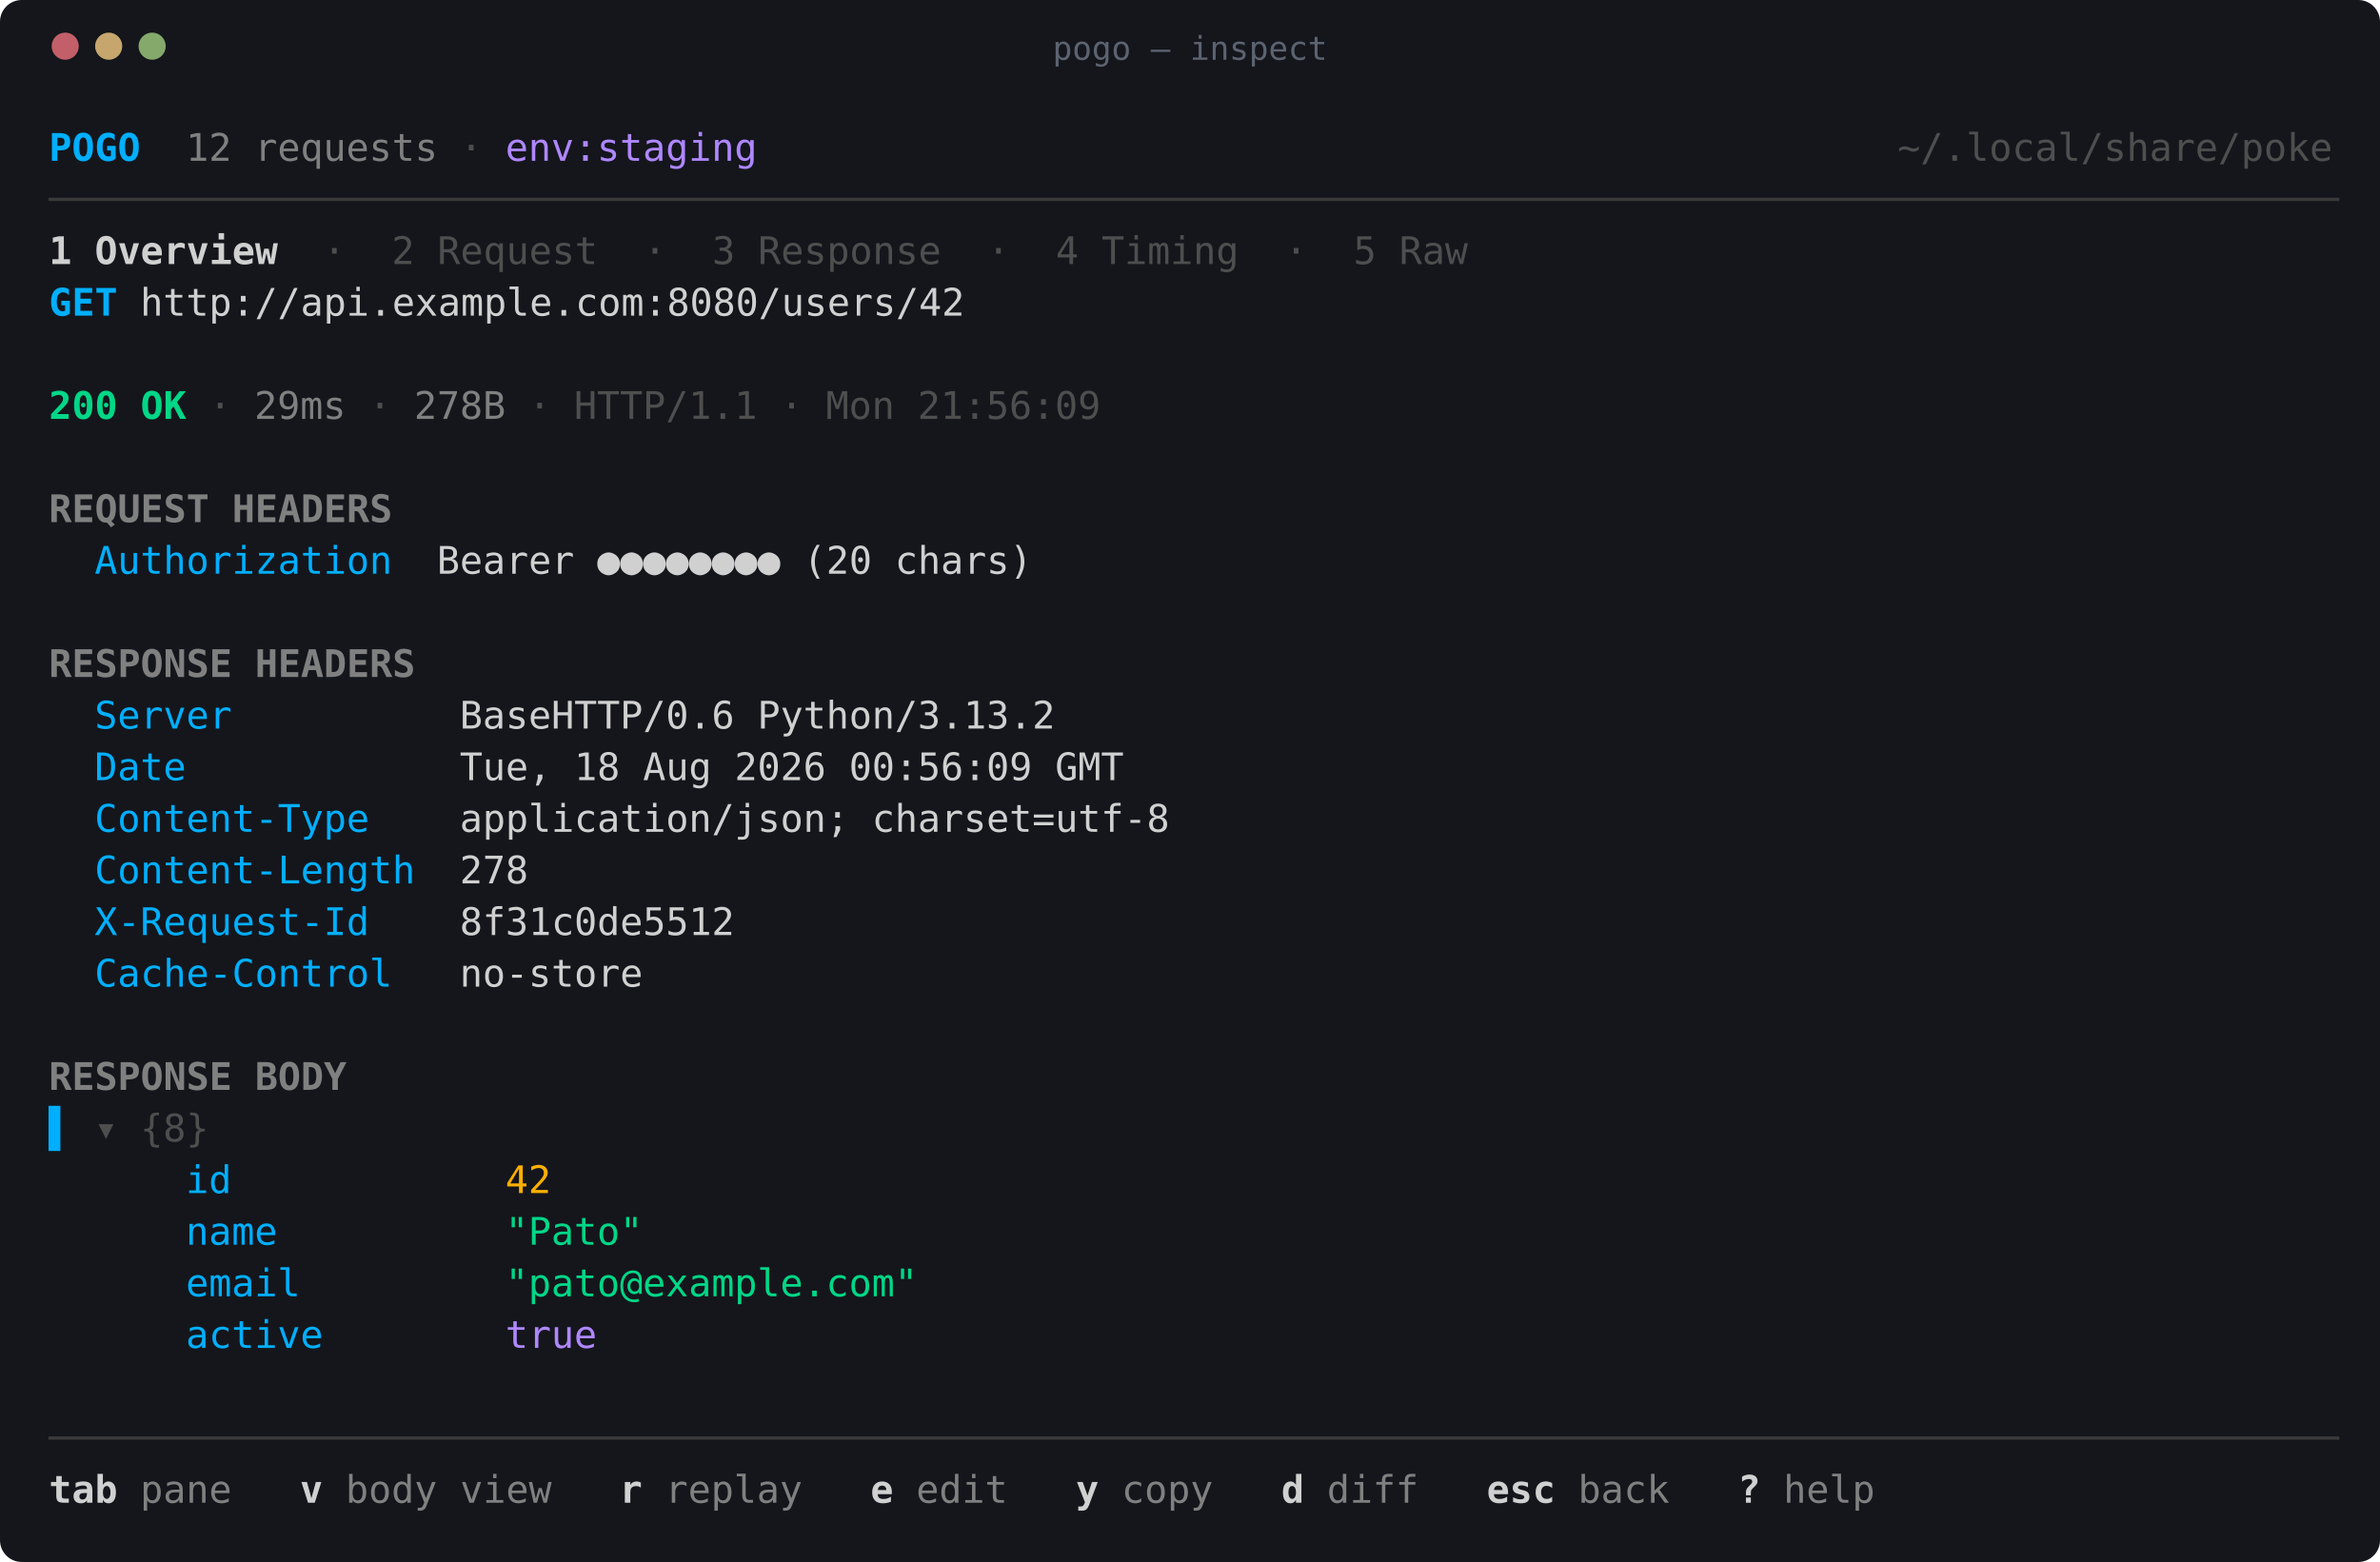
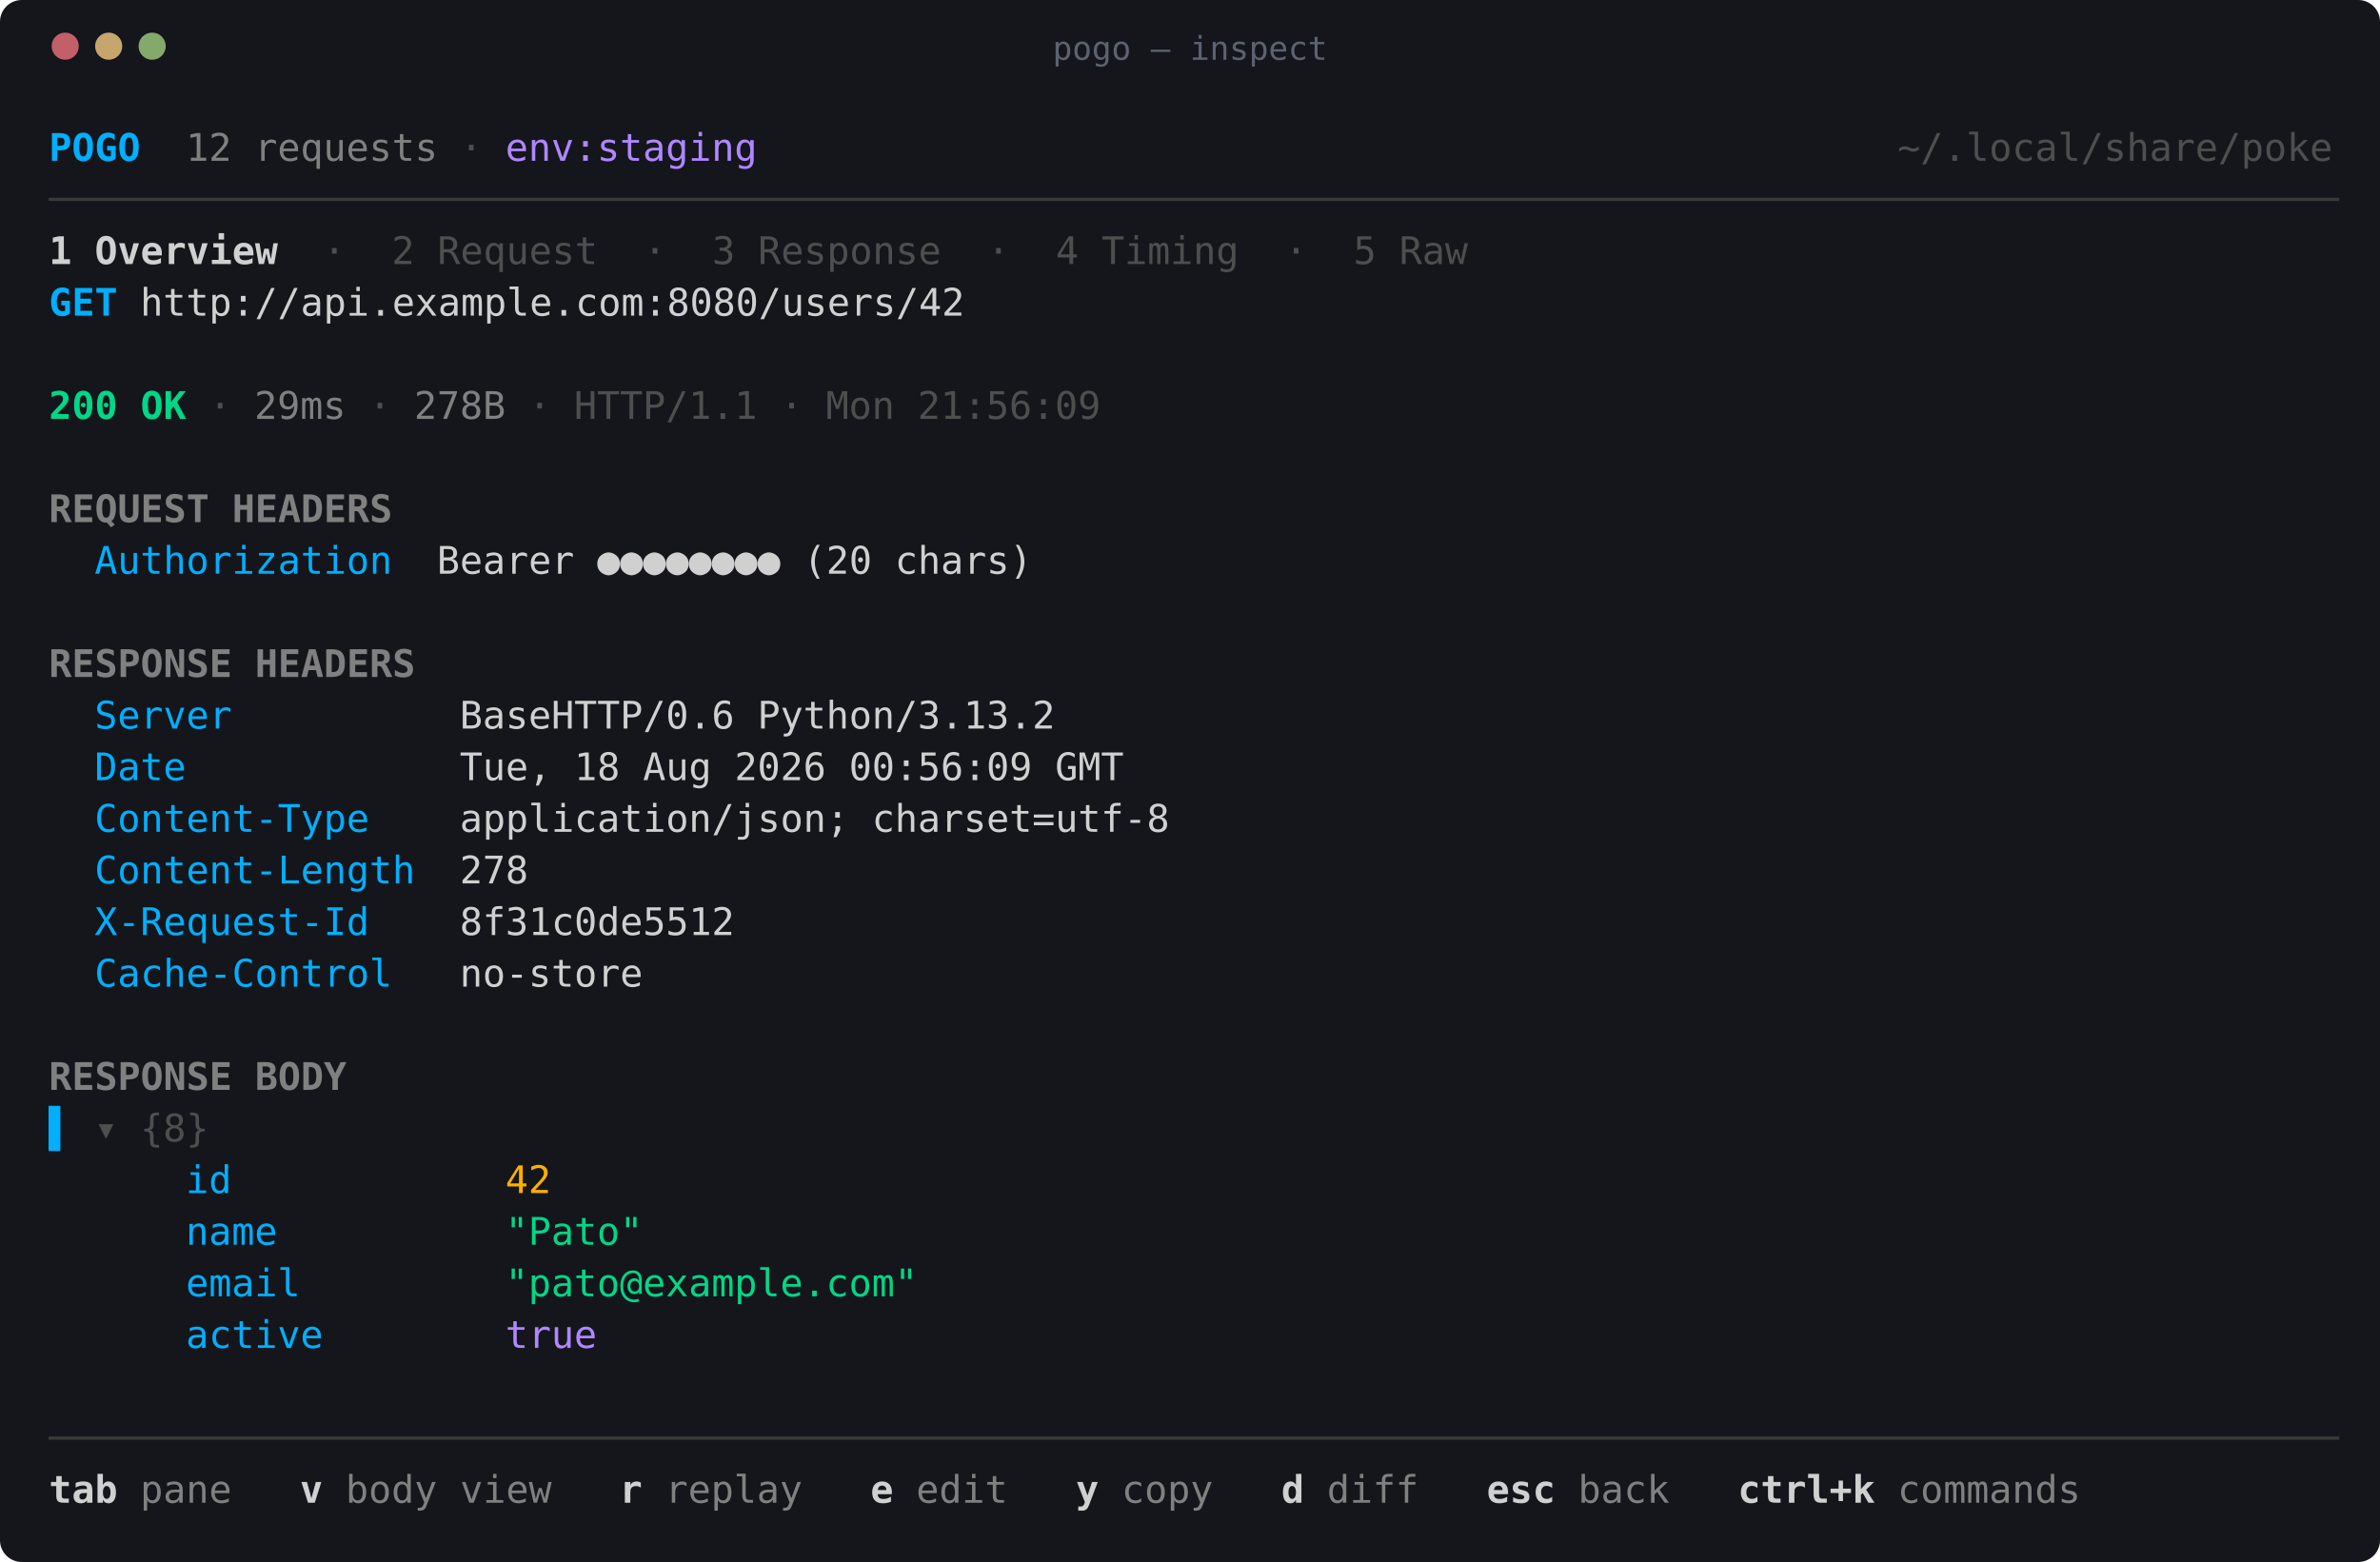
<svg xmlns="http://www.w3.org/2000/svg" width="876" height="575" viewBox="0 0 876 575" font-family="ui-monospace,SFMono-Regular,Menlo,Consolas,'DejaVu Sans Mono',monospace" font-size="14.0">
  <rect width="876" height="575" rx="8" fill="#14161c" />
  <circle cx="24" cy="17" r="5" fill="#e06c75" opacity="0.85" />
  <circle cx="40" cy="17" r="5" fill="#e5c07b" opacity="0.85" />
  <circle cx="56" cy="17" r="5" fill="#98c379" opacity="0.85" />
  <text x="438" y="22" fill="#5c6370" font-size="12" text-anchor="middle">pogo — inspect</text>
  <text x="18.0" y="59.2" fill="#00afff" font-weight="600" xml:space="preserve">POGO</text>
  <text x="51.6" y="59.2" fill="#c8ccd4" xml:space="preserve">  </text>
  <text x="68.4" y="59.2" fill="#808080" xml:space="preserve">12 requests</text>
  <text x="160.8" y="59.2" fill="#4e4e4e" xml:space="preserve"> · </text>
  <text x="186.0" y="59.2" fill="#af87ff" xml:space="preserve">env:staging</text>
  <text x="278.4" y="59.2" fill="#c8ccd4" xml:space="preserve">                                                  </text>
  <text x="698.4" y="59.2" fill="#4e4e4e" xml:space="preserve">~/.local/share/poke</text>
  <text x="18.0" y="78.2" fill="#3a3a3a" xml:space="preserve">────────────────────────────────────────────────────────────────────────────────────────────────────</text>
  <text x="18.0" y="97.2" fill="#d0d0d0" font-weight="600" xml:space="preserve">1 Overview</text>
  <text x="102.0" y="97.2" fill="#4e4e4e" xml:space="preserve">  ·  2 Request  ·  3 Response  ·  4 Timing  ·  5 Raw</text>
  <text x="538.8" y="97.2" fill="#c8ccd4" xml:space="preserve">                                      </text>
  <text x="18.0" y="116.2" fill="#00afff" font-weight="600" xml:space="preserve">GET</text>
  <text x="43.2" y="116.2" fill="#c8ccd4" xml:space="preserve"> </text>
  <text x="51.6" y="116.2" fill="#d0d0d0" xml:space="preserve">http://api.example.com:8080/users/42</text>
  <text x="354.0" y="116.2" fill="#c8ccd4" xml:space="preserve">                                                            </text>
  <text x="18.0" y="135.2" fill="#c8ccd4" xml:space="preserve">                                                                                                    </text>
  <text x="18.0" y="154.2" fill="#00d787" font-weight="600" xml:space="preserve">200 OK</text>
  <text x="68.4" y="154.2" fill="#4e4e4e" xml:space="preserve"> · </text>
  <text x="93.6" y="154.2" fill="#808080" xml:space="preserve">29ms</text>
  <text x="127.2" y="154.2" fill="#4e4e4e" xml:space="preserve"> · </text>
  <text x="152.4" y="154.2" fill="#808080" xml:space="preserve">278B</text>
  <text x="186.0" y="154.2" fill="#4e4e4e" xml:space="preserve"> · HTTP/1.1 · Mon 21:56:09</text>
  <text x="404.4" y="154.2" fill="#c8ccd4" xml:space="preserve">                                                      </text>
  <text x="18.0" y="173.2" fill="#c8ccd4" xml:space="preserve">                                                                                                    </text>
  <text x="18.0" y="192.2" fill="#808080" font-weight="600" xml:space="preserve">REQUEST HEADERS</text>
  <text x="144.0" y="192.2" fill="#c8ccd4" xml:space="preserve">                                                                                     </text>
  <text x="18.0" y="211.2" fill="#c8ccd4" xml:space="preserve">  </text>
  <text x="34.8" y="211.2" fill="#00afff" xml:space="preserve">Authorization</text>
  <text x="144.0" y="211.2" fill="#c8ccd4" xml:space="preserve">  </text>
  <text x="160.8" y="211.2" fill="#d0d0d0" xml:space="preserve">Bearer ●●●●●●●● (20 chars)</text>
  <text x="379.2" y="211.2" fill="#c8ccd4" xml:space="preserve">                                                         </text>
  <text x="18.0" y="230.2" fill="#c8ccd4" xml:space="preserve">                                                                                                    </text>
  <text x="18.0" y="249.2" fill="#808080" font-weight="600" xml:space="preserve">RESPONSE HEADERS</text>
  <text x="152.4" y="249.2" fill="#c8ccd4" xml:space="preserve">                                                                                    </text>
  <text x="18.0" y="268.2" fill="#c8ccd4" xml:space="preserve">  </text>
  <text x="34.8" y="268.2" fill="#00afff" xml:space="preserve">Server        </text>
  <text x="152.4" y="268.2" fill="#c8ccd4" xml:space="preserve">  </text>
  <text x="169.2" y="268.2" fill="#d0d0d0" xml:space="preserve">BaseHTTP/0.6 Python/3.13.2</text>
  <text x="387.6" y="268.2" fill="#c8ccd4" xml:space="preserve">                                                        </text>
  <text x="18.0" y="287.2" fill="#c8ccd4" xml:space="preserve">  </text>
  <text x="34.8" y="287.2" fill="#00afff" xml:space="preserve">Date          </text>
  <text x="152.4" y="287.2" fill="#c8ccd4" xml:space="preserve">  </text>
  <text x="169.2" y="287.2" fill="#d0d0d0" xml:space="preserve">Tue, 18 Aug 2026 00:56:09 GMT</text>
  <text x="412.8" y="287.2" fill="#c8ccd4" xml:space="preserve">                                                     </text>
  <text x="18.0" y="306.2" fill="#c8ccd4" xml:space="preserve">  </text>
  <text x="34.8" y="306.2" fill="#00afff" xml:space="preserve">Content-Type  </text>
  <text x="152.4" y="306.2" fill="#c8ccd4" xml:space="preserve">  </text>
  <text x="169.2" y="306.2" fill="#d0d0d0" xml:space="preserve">application/json; charset=utf-8</text>
  <text x="429.6" y="306.2" fill="#c8ccd4" xml:space="preserve">                                                   </text>
  <text x="18.0" y="325.2" fill="#c8ccd4" xml:space="preserve">  </text>
  <text x="34.8" y="325.2" fill="#00afff" xml:space="preserve">Content-Length</text>
  <text x="152.4" y="325.2" fill="#c8ccd4" xml:space="preserve">  </text>
  <text x="169.2" y="325.2" fill="#d0d0d0" xml:space="preserve">278</text>
  <text x="194.4" y="325.2" fill="#c8ccd4" xml:space="preserve">                                                                               </text>
  <text x="18.0" y="344.2" fill="#c8ccd4" xml:space="preserve">  </text>
  <text x="34.8" y="344.2" fill="#00afff" xml:space="preserve">X-Request-Id  </text>
  <text x="152.4" y="344.2" fill="#c8ccd4" xml:space="preserve">  </text>
  <text x="169.2" y="344.2" fill="#d0d0d0" xml:space="preserve">8f31c0de5512</text>
  <text x="270.0" y="344.2" fill="#c8ccd4" xml:space="preserve">                                                                      </text>
  <text x="18.0" y="363.2" fill="#c8ccd4" xml:space="preserve">  </text>
  <text x="34.8" y="363.2" fill="#00afff" xml:space="preserve">Cache-Control </text>
  <text x="152.4" y="363.2" fill="#c8ccd4" xml:space="preserve">  </text>
  <text x="169.2" y="363.2" fill="#d0d0d0" xml:space="preserve">no-store</text>
  <text x="236.4" y="363.2" fill="#c8ccd4" xml:space="preserve">                                                                          </text>
  <text x="18.0" y="382.2" fill="#c8ccd4" xml:space="preserve">                                                                                                    </text>
  <text x="18.0" y="401.2" fill="#808080" font-weight="600" xml:space="preserve">RESPONSE BODY</text>
  <text x="127.2" y="401.2" fill="#c8ccd4" xml:space="preserve">                                                                                       </text>
  <text x="18.0" y="420.2" fill="#00afff" font-weight="600" xml:space="preserve">▌ </text>
  <text x="34.8" y="420.2" fill="#4e4e4e" xml:space="preserve">▾</text>
  <text x="43.2" y="420.2" fill="#c8ccd4" xml:space="preserve"> </text>
  <text x="51.6" y="420.2" fill="#4e4e4e" xml:space="preserve">{8}</text>
  <text x="76.8" y="420.2" fill="#c8ccd4" xml:space="preserve">                                                                                             </text>
  <text x="18.0" y="439.2" fill="#c8ccd4" xml:space="preserve">      </text>
  <text x="68.4" y="439.2" fill="#00afff" xml:space="preserve">id</text>
  <text x="85.2" y="439.2" fill="#c8ccd4" xml:space="preserve">            </text>
  <text x="186.0" y="439.2" fill="#ffaf00" xml:space="preserve">42</text>
  <text x="202.8" y="439.2" fill="#c8ccd4" xml:space="preserve">                                                                              </text>
  <text x="18.0" y="458.2" fill="#c8ccd4" xml:space="preserve">      </text>
  <text x="68.4" y="458.2" fill="#00afff" xml:space="preserve">name</text>
  <text x="102.0" y="458.2" fill="#c8ccd4" xml:space="preserve">          </text>
  <text x="186.0" y="458.2" fill="#00d787" xml:space="preserve">"Pato"</text>
  <text x="236.4" y="458.2" fill="#c8ccd4" xml:space="preserve">                                                                          </text>
  <text x="18.0" y="477.2" fill="#c8ccd4" xml:space="preserve">      </text>
  <text x="68.4" y="477.2" fill="#00afff" xml:space="preserve">email</text>
  <text x="110.4" y="477.2" fill="#c8ccd4" xml:space="preserve">         </text>
  <text x="186.0" y="477.2" fill="#00d787" xml:space="preserve">"pato@example.com"</text>
  <text x="337.2" y="477.2" fill="#c8ccd4" xml:space="preserve">                                                              </text>
  <text x="18.0" y="496.2" fill="#c8ccd4" xml:space="preserve">      </text>
  <text x="68.4" y="496.2" fill="#00afff" xml:space="preserve">active</text>
  <text x="118.8" y="496.2" fill="#c8ccd4" xml:space="preserve">        </text>
  <text x="186.0" y="496.2" fill="#af87ff" xml:space="preserve">true</text>
  <text x="219.6" y="496.2" fill="#c8ccd4" xml:space="preserve">                                                                            </text>
  <text x="18.0" y="515.2" fill="#c8ccd4" xml:space="preserve">                                                                                                    </text>
  <text x="18.0" y="534.2" fill="#3a3a3a" xml:space="preserve">────────────────────────────────────────────────────────────────────────────────────────────────────</text>
  <text x="18.0" y="553.2" fill="#d0d0d0" font-weight="600" xml:space="preserve">tab</text>
  <text x="43.2" y="553.2" fill="#c8ccd4" xml:space="preserve"> </text>
  <text x="51.6" y="553.2" fill="#808080" xml:space="preserve">pane</text>
  <text x="85.2" y="553.2" fill="#4e4e4e" xml:space="preserve">   </text>
  <text x="110.4" y="553.2" fill="#d0d0d0" font-weight="600" xml:space="preserve">v</text>
  <text x="118.8" y="553.2" fill="#c8ccd4" xml:space="preserve"> </text>
  <text x="127.2" y="553.2" fill="#808080" xml:space="preserve">body view</text>
  <text x="202.8" y="553.2" fill="#4e4e4e" xml:space="preserve">   </text>
  <text x="228.0" y="553.2" fill="#d0d0d0" font-weight="600" xml:space="preserve">r</text>
  <text x="236.4" y="553.2" fill="#c8ccd4" xml:space="preserve"> </text>
  <text x="244.8" y="553.2" fill="#808080" xml:space="preserve">replay</text>
  <text x="295.2" y="553.2" fill="#4e4e4e" xml:space="preserve">   </text>
  <text x="320.4" y="553.2" fill="#d0d0d0" font-weight="600" xml:space="preserve">e</text>
  <text x="328.8" y="553.2" fill="#c8ccd4" xml:space="preserve"> </text>
  <text x="337.2" y="553.2" fill="#808080" xml:space="preserve">edit</text>
  <text x="370.8" y="553.2" fill="#4e4e4e" xml:space="preserve">   </text>
  <text x="396.0" y="553.2" fill="#d0d0d0" font-weight="600" xml:space="preserve">y</text>
  <text x="404.4" y="553.2" fill="#c8ccd4" xml:space="preserve"> </text>
  <text x="412.8" y="553.2" fill="#808080" xml:space="preserve">copy</text>
  <text x="446.4" y="553.2" fill="#4e4e4e" xml:space="preserve">   </text>
  <text x="471.6" y="553.2" fill="#d0d0d0" font-weight="600" xml:space="preserve">d</text>
  <text x="480.0" y="553.2" fill="#c8ccd4" xml:space="preserve"> </text>
  <text x="488.4" y="553.2" fill="#808080" xml:space="preserve">diff</text>
  <text x="522.0" y="553.2" fill="#4e4e4e" xml:space="preserve">   </text>
  <text x="547.2" y="553.2" fill="#d0d0d0" font-weight="600" xml:space="preserve">esc</text>
  <text x="572.4" y="553.2" fill="#c8ccd4" xml:space="preserve"> </text>
  <text x="580.8" y="553.2" fill="#808080" xml:space="preserve">back</text>
  <text x="614.4" y="553.2" fill="#4e4e4e" xml:space="preserve">   </text>
-   <text x="639.6" y="553.2" fill="#d0d0d0" font-weight="600" xml:space="preserve">?</text>
-   <text x="648.0" y="553.2" fill="#c8ccd4" xml:space="preserve"> </text>
-   <text x="656.4" y="553.2" fill="#808080" xml:space="preserve">help</text>
-   <text x="690.0" y="553.2" fill="#c8ccd4" xml:space="preserve">                    </text>
+   <text x="639.6" y="553.2" fill="#d0d0d0" font-weight="600" xml:space="preserve">ctrl+k</text>
+   <text x="690.0" y="553.2" fill="#c8ccd4" xml:space="preserve"> </text>
+   <text x="698.4" y="553.2" fill="#808080" xml:space="preserve">commands</text>
+   <text x="765.6" y="553.2" fill="#c8ccd4" xml:space="preserve">           </text>
</svg>
